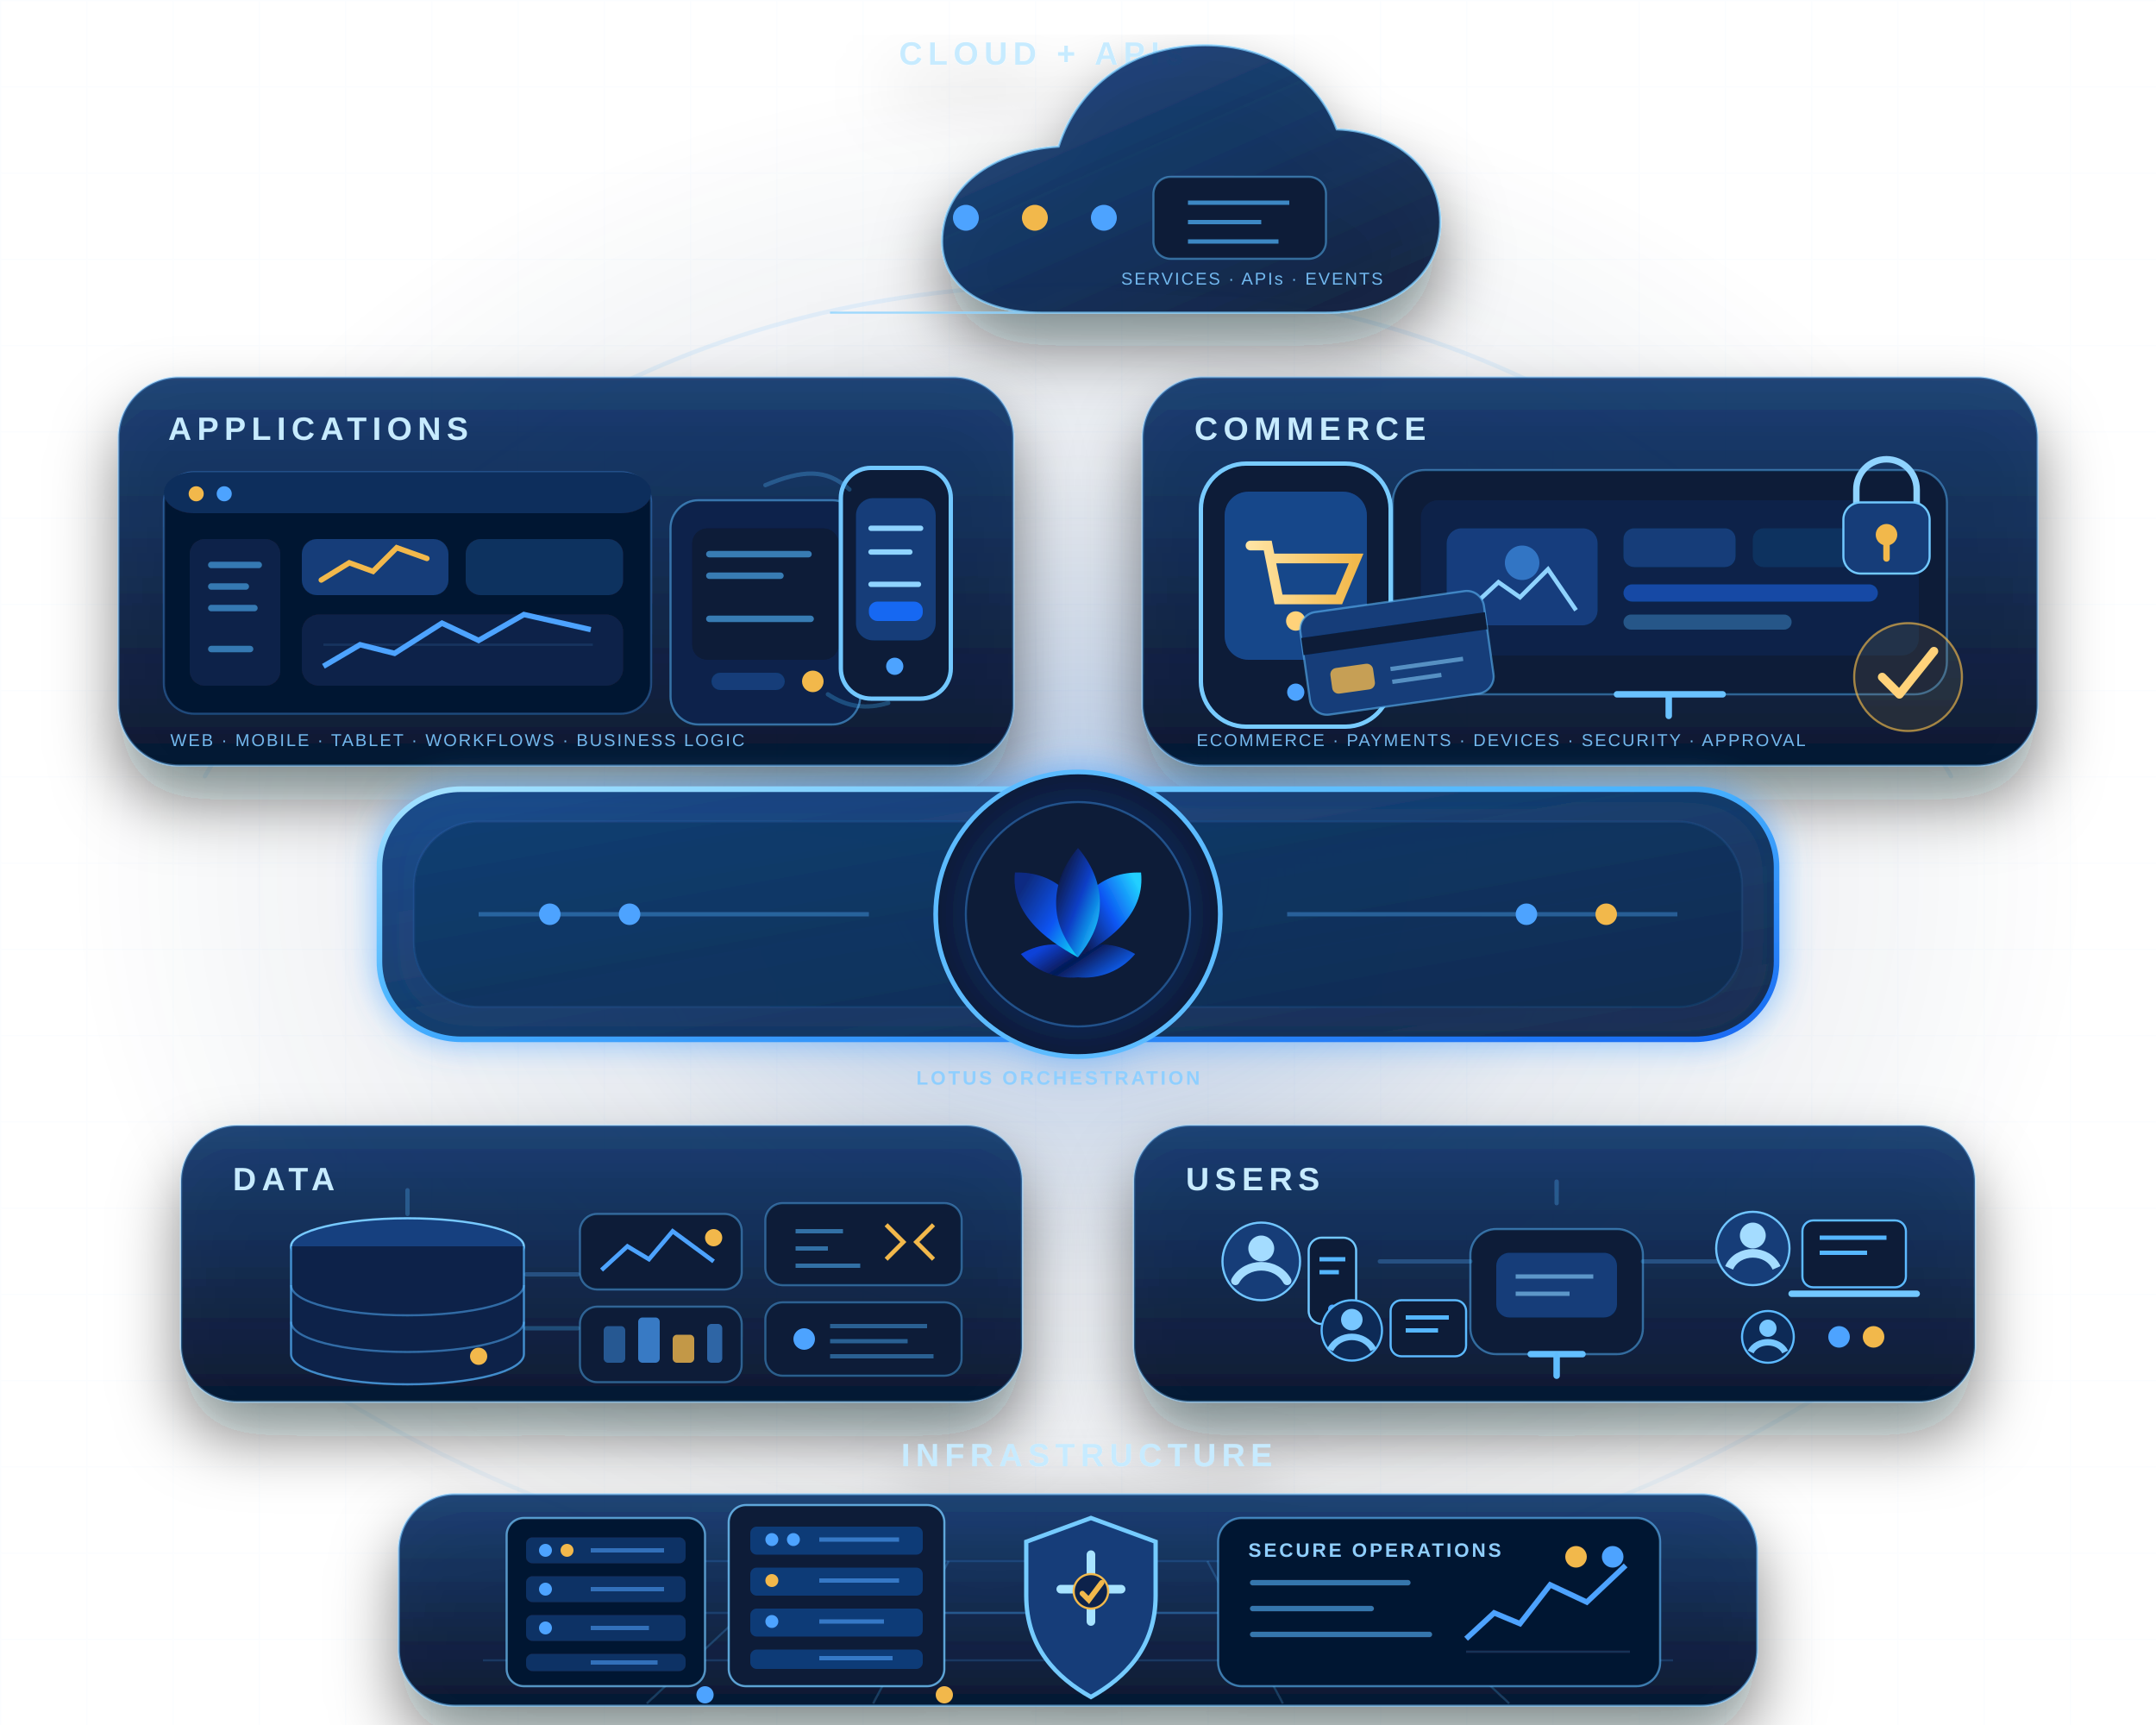
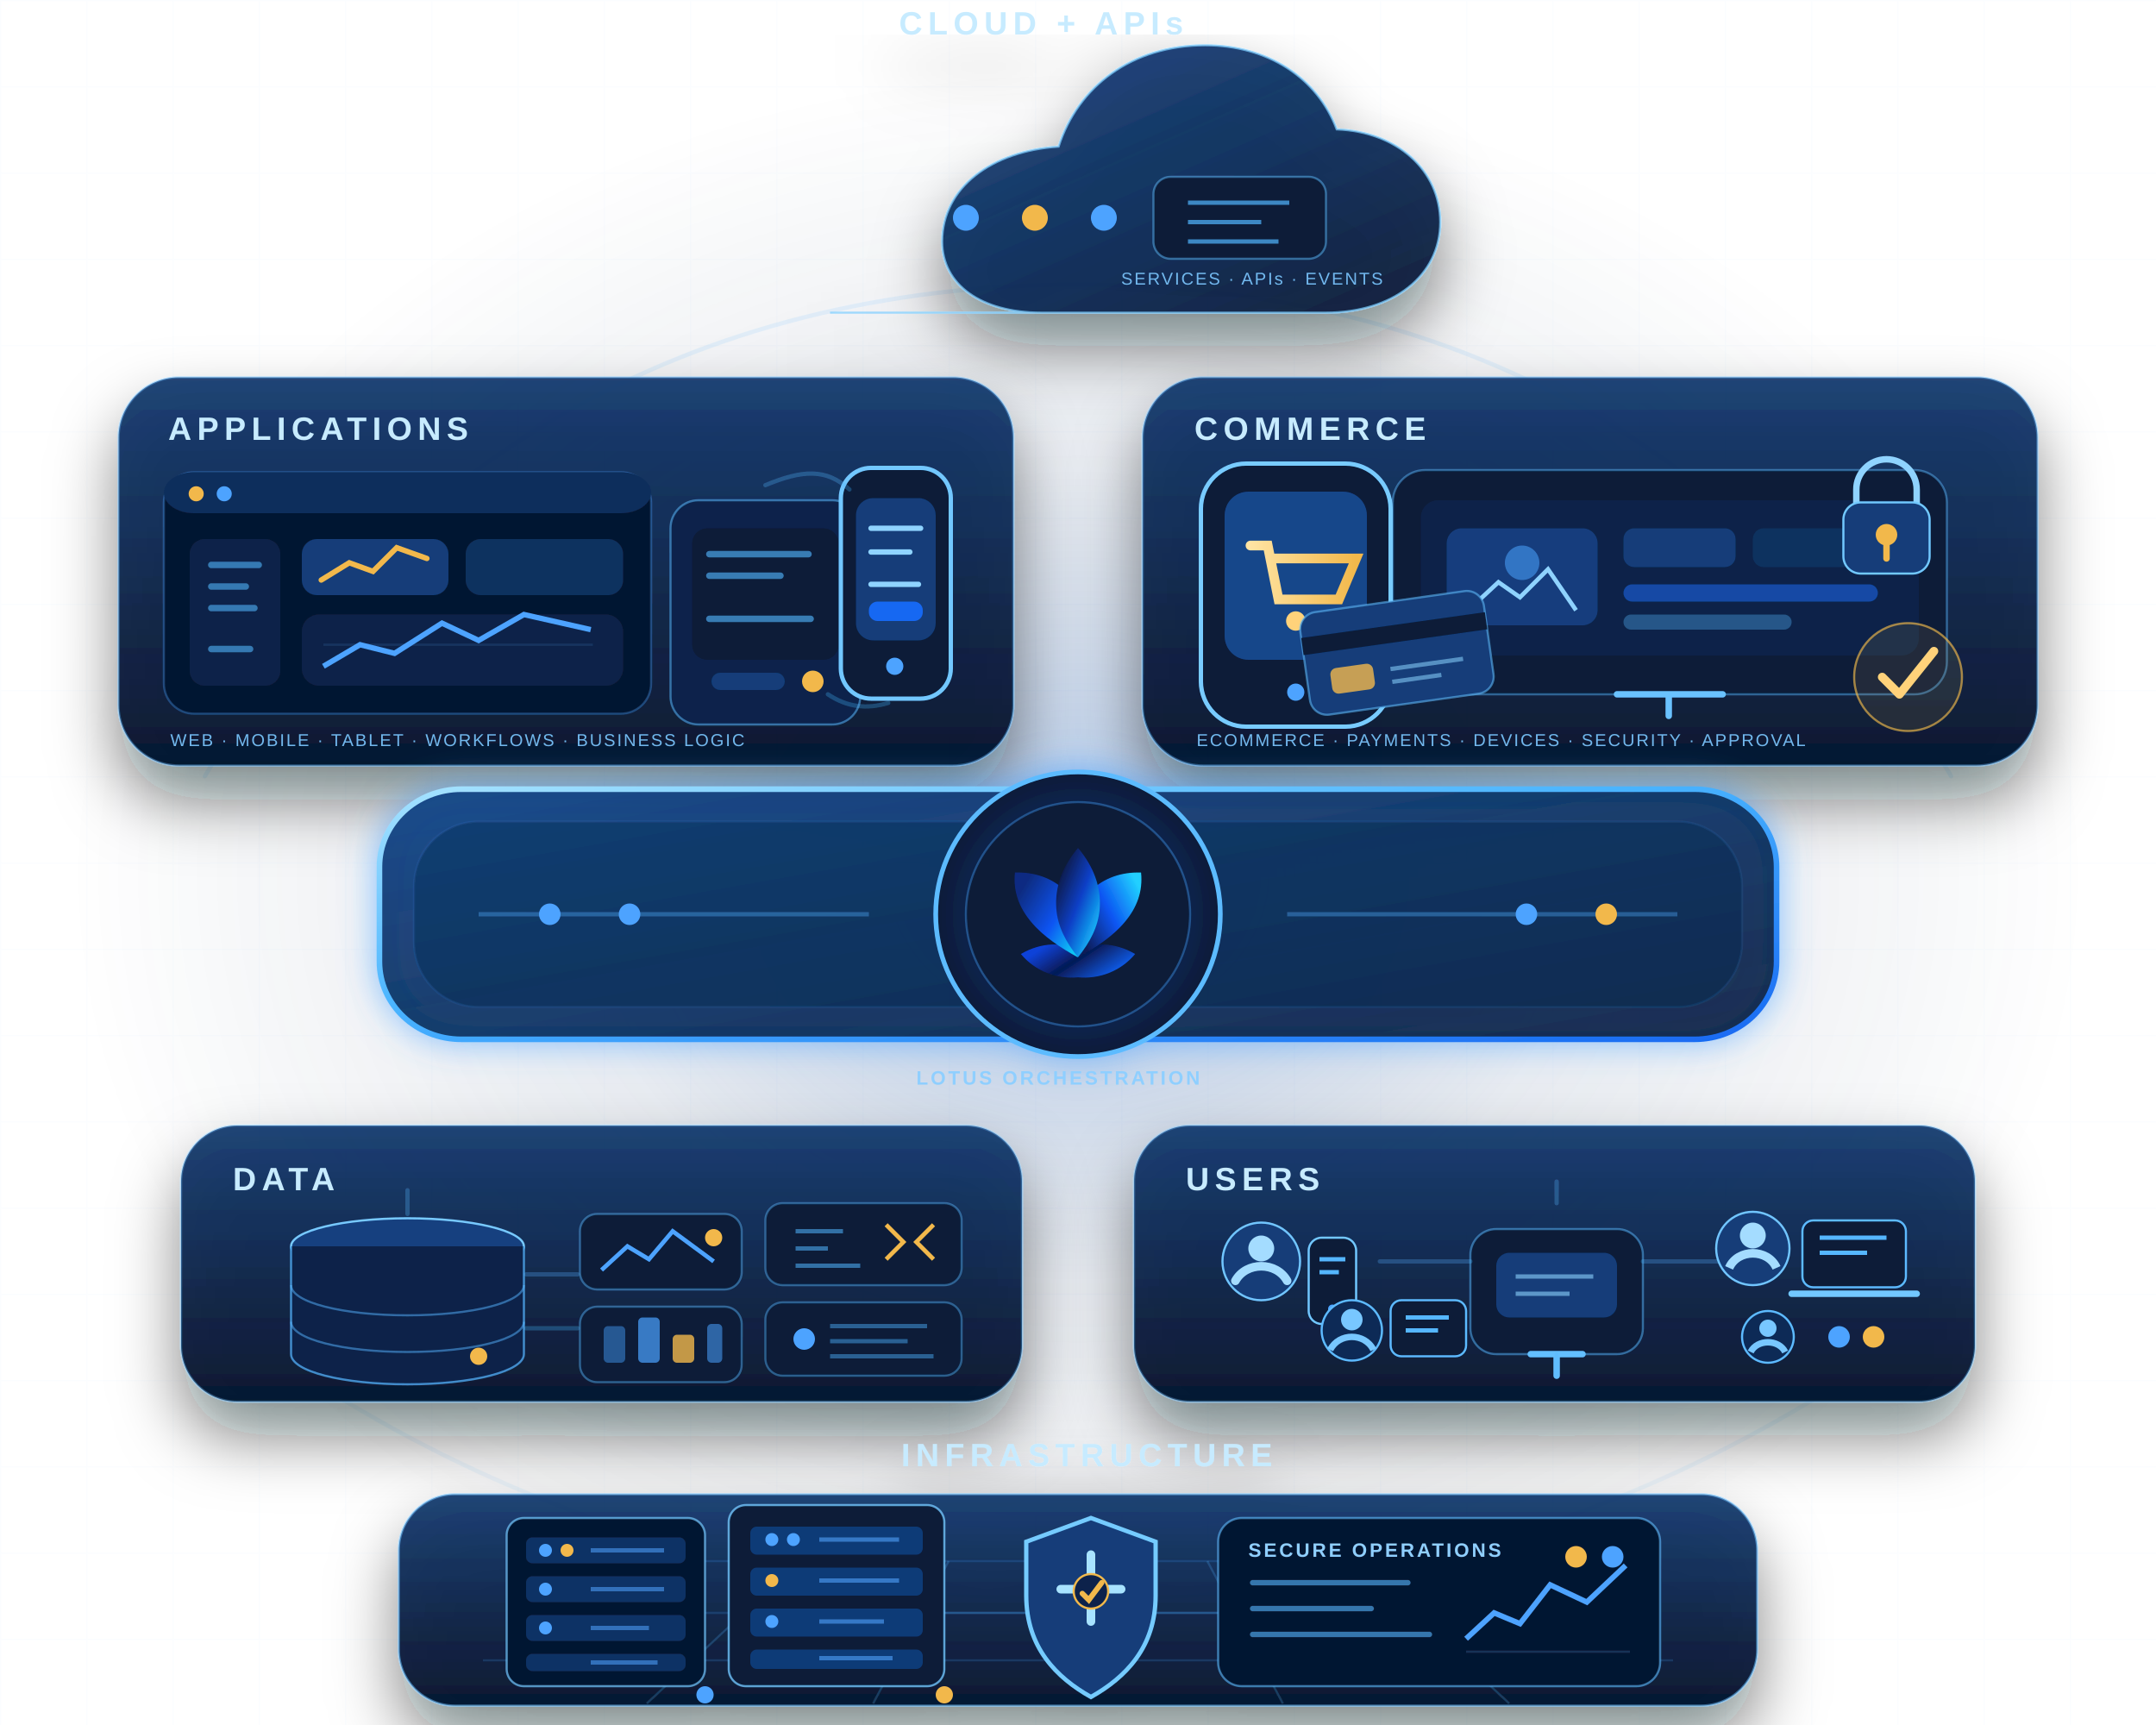
<svg xmlns="http://www.w3.org/2000/svg" viewBox="0 0 1000 800" role="img" aria-labelledby="title desc">
  <defs>
    <linearGradient id="blue" x1="0" y1="0" x2="1" y2="1">
      <stop stop-color="#A7E3FF" />
      <stop offset=".45" stop-color="#48B3FF" />
      <stop offset="1" stop-color="#1768F2" />
    </linearGradient>
    <linearGradient id="glass" x1="0" y1="0" x2="1" y2="1">
      <stop stop-color="#184888" stop-opacity=".96" />
      <stop offset="1" stop-color="#071A38" stop-opacity=".94" />
    </linearGradient>
    <linearGradient id="surface" x1="0" y1="0" x2="0" y2="1">
      <stop stop-color="#12366B" stop-opacity=".92" />
      <stop offset="1" stop-color="#06162F" stop-opacity=".98" />
    </linearGradient>
    <linearGradient id="gold">
      <stop stop-color="#FFE4A3" />
      <stop offset="1" stop-color="#F2B84B" />
    </linearGradient>
    <linearGradient id="petalCenter" x1="0.15" y1="0.15" x2="0.9" y2="0.88">
      <stop offset="0" stop-color="#061A45" />
      <stop offset=".48" stop-color="#0B3FC6" />
      <stop offset="1" stop-color="#16C8FF" />
    </linearGradient>
    <linearGradient id="petalLeft" x1="0.12" y1="0.2" x2="0.95" y2="0.85">
      <stop offset="0" stop-color="#0A2C82" />
      <stop offset=".58" stop-color="#0C54F2" />
      <stop offset="1" stop-color="#11C4F4" />
    </linearGradient>
    <linearGradient id="petalRight" x1="0.05" y1="0.75" x2="0.95" y2="0.15">
      <stop offset="0" stop-color="#071D58" />
      <stop offset=".5" stop-color="#0B55F2" />
      <stop offset="1" stop-color="#21D0FF" />
    </linearGradient>
    <linearGradient id="petalBase" x1="0.08" y1="0.35" x2="0.92" y2="0.72">
      <stop offset="0" stop-color="#0A42D8" />
      <stop offset=".45" stop-color="#061A56" />
      <stop offset="1" stop-color="#0C61F4" />
    </linearGradient>
    <radialGradient id="scene">
      <stop stop-color="#1D67CC" stop-opacity=".34" />
      <stop offset=".5" stop-color="#123A75" stop-opacity=".1" />
      <stop offset="1" stop-color="#081B3A" stop-opacity="0" />
    </radialGradient>
    <radialGradient id="core">
      <stop stop-color="#2155A1" />
      <stop offset=".7" stop-color="#0C2854" />
      <stop offset="1" stop-color="#071A38" />
    </radialGradient>
    <filter id="shadow" x="-60%" y="-60%" width="220%" height="240%">
      <feDropShadow dx="0" dy="16" stdDeviation="15" flood-color="#020814" flood-opacity=".5" />
    </filter>
    <filter id="glow" x="-100%" y="-100%" width="300%" height="300%">
      <feDropShadow dx="0" dy="0" stdDeviation="8" flood-color="#4DA3FF" flood-opacity=".68" />
    </filter>
    <pattern id="grid" width="40" height="40" patternUnits="userSpaceOnUse">
      <path d="M40 0H0V40" fill="none" stroke="#6CC1FF" stroke-opacity=".025" />
    </pattern>
    <style>
-     .label{fill:#C7EBFF;font-family:Arial,sans-serif;font-size:15px;font-weight:700;letter-spacing:2.6px}.small{fill:#8FCFFF;font-family:Arial,sans-serif;font-size:9px;font-weight:700;letter-spacing:1.15px}.micro{fill:#72B8EE;font-family:Arial,sans-serif;font-size:8px;letter-spacing:.8px}.trace{fill:none;stroke:#55B6FF;stroke-width:2;stroke-linecap:round;stroke-opacity:.28}.flow{fill:none;stroke:url(#blue);stroke-width:3;stroke-linecap:round;stroke-dasharray:7 11;animation:flow 5.5s linear infinite}.pulse{animation:pulse 4.2s ease-in-out infinite;transform-box:fill-box;transform-origin:center}.float{animation:float 6.4s ease-in-out infinite;transform-box:fill-box;transform-origin:center}.float2{animation:float2 7.1s ease-in-out infinite;transform-box:fill-box;transform-origin:center}.blink{animation:blink 2.2s ease-in-out infinite}.dash{animation:dash 5s linear infinite}.sweep{animation:sweep 5.8s ease-in-out infinite}.packet{animation:packet 4.6s linear infinite}.orbit{animation:orbit 7s linear infinite;transform-box:fill-box;transform-origin:center}@keyframes flow{to{stroke-dashoffset:-144}}@keyframes pulse{50%{transform:scale(1.015)}}@keyframes float{50%{transform:translateY(-5px)}}@keyframes float2{50%{transform:translate(3px,4px)}}@keyframes blink{50%{opacity:.35}}@keyframes dash{to{stroke-dashoffset:-90}}@keyframes sweep{0%,16%{transform:translateX(-220px);opacity:0}35%,58%{opacity:.3}82%,100%{transform:translateX(760px);opacity:0}}@keyframes packet{0%{opacity:0;transform:translateX(0)}15%{opacity:1}85%{opacity:1}100%{opacity:0;transform:translateX(180px)}}@keyframes orbit{to{transform:rotate(360deg)}}@media(prefers-reduced-motion:reduce){*{animation:none!important}}
+     .label{fill:#C7EBFF;font-family:Arial,sans-serif;font-size:15px;font-weight:700;letter-spacing:2.6px}.small{fill:#8FCFFF;font-family:Arial,sans-serif;font-size:9px;font-weight:700;letter-spacing:1.15px}.micro{fill:#72B8EE;font-family:Arial,sans-serif;font-size:8px;letter-spacing:.8px}.trace{fill:none;stroke:#55B6FF;stroke-width:2;stroke-linecap:round;stroke-opacity:.28}.flow{fill:none;stroke:url(#blue);stroke-width:3;stroke-linecap:round;stroke-dasharray:7 11;animation:flow 5.5s linear infinite}.pulse{animation:pulse 4.2s ease-in-out infinite;transform-box:fill-box;transform-origin:center}.float{animation:float 6.4s ease-in-out infinite;transform-box:fill-box;transform-origin:center}.float2{animation:none;transform-box:fill-box;transform-origin:center}.blink{animation:blink 2.2s ease-in-out infinite}.dash{animation:dash 5s linear infinite}.sweep{animation:sweep 5.8s ease-in-out infinite}.packet{animation:packet 4.6s linear infinite}.orbit{animation:orbit 7s linear infinite;transform-box:fill-box;transform-origin:center}@keyframes flow{to{stroke-dashoffset:-144}}@keyframes pulse{50%{transform:scale(1.015)}}@keyframes float{50%{transform:translateY(-5px)}}@keyframes blink{50%{opacity:.35}}@keyframes dash{to{stroke-dashoffset:-90}}@keyframes sweep{0%,16%{transform:translateX(-220px);opacity:0}35%,58%{opacity:.3}82%,100%{transform:translateX(760px);opacity:0}}@keyframes packet{0%{opacity:0;transform:translateX(0)}15%{opacity:1}85%{opacity:1}100%{opacity:0;transform:translateX(180px)}}@keyframes orbit{to{transform:rotate(360deg)}}@media(prefers-reduced-motion:reduce){*{animation:none!important}}
  </style>
  </defs>
  <rect width="1000" height="800" fill="url(#grid)" />
  <ellipse cx="500" cy="406" rx="475" ry="372" fill="url(#scene)" />
  <path d="M95 360C180 215 320 132 500 132C680 132 820 215 905 360" class="trace" opacity=".42" />
  <path d="M115 620C240 710 375 742 500 742C625 742 760 710 885 620" class="trace" opacity=".28" />
  <g class="float" filter="url(#shadow)">
-     <text class="label" x="417" y="30">CLOUD + APIs</text>
+     <text class="label" x="417" y="16">CLOUD + APIs</text>
    <path d="M385 145h230c31 0 53-17 53-42 0-24-20-42-48-43-9-24-32-39-61-39-34 0-59 19-68 47-31 2-54 19-54 44 0 20 18 33 46 33z" fill="url(#glass)" stroke="#7CCEFF" stroke-opacity=".7" />
    <circle cx="448" cy="101" r="6" fill="#4DA3FF" />
    <circle cx="480" cy="101" r="6" fill="#F2B84B" />
    <circle cx="512" cy="101" r="6" fill="#4DA3FF" />
    <rect x="535" y="82" width="80" height="38" rx="8" fill="#071A38" stroke="#62BEFF" stroke-opacity=".48" />
    <path d="M551 94h47M551 103h34M551 112h42" stroke="#55B6FF" stroke-width="2" opacity=".7" />
    <text class="micro" x="520" y="132">SERVICES · APIs · EVENTS</text>
  </g>
  <path class="flow" d="M500 147V170" />
  <g filter="url(#shadow)">
    <rect x="55" y="175" width="415" height="180" rx="28" fill="url(#surface)" stroke="#5DBAFF" stroke-opacity=".38" />
    <text class="label" x="78" y="204">APPLICATIONS</text>
    <g transform="translate(76 219)">
      <rect width="226" height="112" rx="14" fill="#061731" stroke="#4DA3FF" stroke-opacity=".34" />
      <rect width="226" height="19" rx="14" fill="#0C2D5B" />
      <circle cx="15" cy="10" r="3.5" fill="#F2B84B" />
      <circle cx="28" cy="10" r="3.5" fill="#4DA3FF" />
      <rect x="12" y="31" width="42" height="68" rx="7" fill="#0B2348" />
      <path d="M22 43h22M22 53h16M22 63h20M22 82h18" stroke="#55B6FF" stroke-width="3" stroke-linecap="round" opacity=".58" />
      <rect x="64" y="31" width="68" height="26" rx="7" fill="#123D79" />
      <rect x="140" y="31" width="73" height="26" rx="7" fill="#0F315F" />
      <path d="M73 50l13-8 11 4 11-11 14 5" fill="none" stroke="#F2B84B" stroke-width="2.5" stroke-linecap="round" />
      <rect x="64" y="66" width="149" height="33" rx="8" fill="#0B2348" />
      <path d="M74 90l17-10 16 4 22-14 17 8 21-12 31 7" fill="none" stroke="#4DA3FF" stroke-width="2.5" />
      <path d="M74 80h125" stroke="#4DA3FF" opacity=".13" />
    </g>
    <g class="float2" transform="translate(311 217)">
      <rect x="0" y="15" width="88" height="104" rx="13" fill="#0A244C" stroke="#5DBAFF" stroke-opacity=".52" />
      <rect x="10" y="28" width="68" height="61" rx="7" fill="#071A38" />
      <path d="M18 40h46M18 50h33M18 70h47" stroke="#55B6FF" stroke-width="3" stroke-linecap="round" opacity=".62" />
      <rect x="19" y="95" width="34" height="8" rx="4" fill="#123D79" />
      <circle cx="66" cy="99" r="5" fill="#F2B84B" />
      <rect x="79" y="0" width="51" height="107" rx="14" fill="#071A38" stroke="#72C7FF" stroke-width="2" />
      <rect x="86" y="14" width="37" height="66" rx="8" fill="#123D79" />
      <circle cx="104" cy="92" r="4" fill="#4DA3FF" />
      <path d="M93 28h23M93 39h18M93 54h22" stroke="#8FD3FF" stroke-width="2.5" stroke-linecap="round" />
      <rect x="92" y="62" width="25" height="9" rx="4" fill="#1768F2" />
      <path d="M44 8C61 1 72 0 83 10M73 105c9 6 18 7 28 4" class="trace" />
    </g>
    <text class="micro" x="79" y="346">WEB · MOBILE · TABLET · WORKFLOWS · BUSINESS LOGIC</text>
  </g>
  <g filter="url(#shadow)">
    <rect x="530" y="175" width="415" height="180" rx="28" fill="url(#surface)" stroke="#5DBAFF" stroke-opacity=".38" />
    <text class="label" x="554" y="204">COMMERCE</text>
    <g transform="translate(646 218)">
      <rect width="257" height="104" rx="15" fill="#071A38" stroke="#5DBAFF" stroke-opacity=".45" />
      <rect x="13" y="14" width="231" height="72" rx="8" fill="#0B2348" />
      <rect x="25" y="27" width="70" height="45" rx="7" fill="#143D7D" />
      <circle cx="60" cy="43" r="8" fill="#4DA3FF" opacity=".55" />
      <path d="M35 65l14-13 10 7 13-13 13 19" fill="none" stroke="#8FD3FF" stroke-width="2" />
      <rect x="107" y="27" width="52" height="18" rx="5" fill="#123D79" />
      <rect x="167" y="27" width="58" height="18" rx="5" fill="#0F315F" />
      <rect x="107" y="53" width="118" height="8" rx="4" fill="#1768F2" opacity=".55" />
      <rect x="107" y="67" width="78" height="7" rx="3.5" fill="#55B6FF" opacity=".35" />
      <path d="M104 104h49M128 104v10" stroke="#6AC2FF" stroke-width="3" stroke-linecap="round" />
    </g>
    <g class="float2" transform="translate(557 215)">
      <rect width="88" height="122" rx="21" fill="#071A38" stroke="#78CBFF" stroke-width="2" />
      <rect x="11" y="13" width="66" height="78" rx="11" fill="#17468A" />
      <path d="M23 38h8l5 25h28l8-19H34" fill="none" stroke="url(#gold)" stroke-width="4.5" stroke-linecap="round" />
      <circle cx="44" cy="73" r="4.5" fill="#FFD27A" />
      <circle cx="62" cy="73" r="4.5" fill="#FFD27A" />
      <circle cx="44" cy="106" r="4" fill="#4DA3FF" />
    </g>
    <g transform="translate(602 285) rotate(-8)">
      <rect width="86" height="48" rx="8" fill="#123D79" stroke="#64BFFF" stroke-opacity=".55" />
      <rect y="11" width="86" height="8" fill="#071A38" />
      <rect x="11" y="27" width="20" height="12" rx="3" fill="#F2B84B" opacity=".8" />
      <path d="M39 31h34M39 37h23" stroke="#8FD3FF" stroke-width="2" opacity=".55" />
    </g>
    <g transform="translate(846 214)">
      <path d="M15 20v-7a14 14 0 0 1 28 0v7" fill="none" stroke="#8FD3FF" stroke-width="3" />
      <rect x="9" y="19" width="40" height="33" rx="8" fill="#123D79" stroke="#72C8FF" />
      <circle cx="29" cy="34" r="5" fill="#F2B84B" />
      <path d="M29 39v6" stroke="#F2B84B" stroke-width="3" stroke-linecap="round" />
    </g>
    <g transform="translate(858 287)">
      <circle cx="27" cy="27" r="25" fill="#F2B84B" fill-opacity=".11" stroke="#F2B84B" stroke-opacity=".65" />
      <path d="M15 27l8 8 16-20" fill="none" stroke="#FFD27A" stroke-width="4" stroke-linecap="round" stroke-linejoin="round" />
    </g>
    <text class="micro" x="555" y="346">ECOMMERCE · PAYMENTS · DEVICES · SECURITY · APPROVAL</text>
  </g>
  <path class="flow" d="M500 355V378" />
  <g class="pulse" filter="url(#glow)">
    <path d="M176 402C176 382 193 366 214 366H786C807 366 824 382 824 402V446C824 466 807 482 786 482H214C193 482 176 466 176 446Z" fill="url(#glass)" stroke="url(#blue)" stroke-width="2.6" />
    <rect x="192" y="381" width="616" height="86" rx="30" fill="#0A244C" fill-opacity=".38" stroke="#4DA3FF" stroke-opacity=".12" />
    <path d="M222 424H403M597 424H778" stroke="#50B4FF" stroke-width="2" stroke-opacity=".38" />
    <circle cx="255" cy="424" r="5" fill="#4DA3FF" />
    <circle cx="292" cy="424" r="5" fill="#4DA3FF" />
    <circle cx="708" cy="424" r="5" fill="#4DA3FF" />
    <circle cx="745" cy="424" r="5" fill="#F2B84B" />
    <circle cx="500" cy="424" r="66" fill="url(#core)" stroke="#5CBBFF" stroke-width="2.2" />
    <circle cx="500" cy="424" r="52" fill="#071A38" stroke="#4DA3FF" stroke-opacity=".38" />
    <g transform="translate(461 385) scale(.152344)">
      <path d="M82 377C145 340 214 340 256 368C298 340 367 340 430 377C386 430 320 454 256 448C192 454 126 430 82 377Z" fill="url(#petalBase)" />
      <path d="M255 387C205 359 150 324 113 279C77 236 58 187 64 129C123 127 175 145 215 182C251 216 270 269 255 387Z" fill="url(#petalLeft)" />
      <path d="M257 387C307 359 362 324 399 279C435 236 454 187 448 129C389 127 337 145 297 182C261 216 242 269 257 387Z" fill="url(#petalRight)" />
      <path d="M256 54C304 111 327 174 322 239C318 294 292 342 256 387C220 342 194 294 190 239C185 174 208 111 256 54Z" fill="url(#petalCenter)" />
    </g>
    <rect class="sweep" x="190" y="376" width="180" height="96" rx="35" fill="url(#blue)" opacity="0" />
  </g>
  <text class="small" x="425" y="503">LOTUS ORCHESTRATION</text>
  <path class="flow" d="M500 482V514" />
  <g filter="url(#shadow)">
    <rect x="84" y="522" width="390" height="128" rx="26" fill="url(#surface)" stroke="#5DBAFF" stroke-opacity=".32" />
    <text class="label" x="108" y="552">DATA</text>
    <g transform="translate(111 560)">
      <ellipse cx="78" cy="18" rx="54" ry="13" fill="#15417F" stroke="#77C9FF" />
      <path d="M24 18v50c0 8 24 14 54 14s54-6 54-14V18" fill="#092149" stroke="#58B6FF" stroke-opacity=".72" />
      <path d="M24 36c0 8 24 14 54 14s54-6 54-14M24 53c0 8 24 14 54 14s54-6 54-14" fill="none" stroke="#58B6FF" stroke-opacity=".5" />
      <circle cx="111" cy="69" r="4" fill="#F2B84B" />
      <path d="M133 31h24M133 56h24M78 3V-8" class="trace" />
      <g transform="translate(158 3)">
        <rect width="75" height="35" rx="8" fill="#071A38" stroke="#5DBAFF" stroke-opacity=".44" />
        <path d="M10 26l12-11 10 6 11-13 19 14" fill="none" stroke="#4DA3FF" stroke-width="2" />
        <circle cx="62" cy="11" r="4" fill="#F2B84B" />
      </g>
      <g transform="translate(158 46)">
        <rect width="75" height="35" rx="8" fill="#071A38" stroke="#5DBAFF" stroke-opacity=".44" />
        <rect x="11" y="9" width="10" height="17" rx="2" fill="#4DA3FF" opacity=".45" />
        <rect x="27" y="5" width="10" height="21" rx="2" fill="#4DA3FF" opacity=".7" />
        <rect x="43" y="13" width="10" height="13" rx="2" fill="#F2B84B" opacity=".8" />
        <rect x="59" y="8" width="7" height="18" rx="2" fill="#4DA3FF" opacity=".55" />
      </g>
    </g>
    <g transform="translate(355 558)">
      <rect width="91" height="38" rx="8" fill="#071A38" stroke="#5DBAFF" stroke-opacity=".42" />
      <path d="M14 13h22M14 21h15M14 29h30" stroke="#55B6FF" stroke-width="2" opacity=".55" />
      <path d="M56 10l8 8-8 8M78 10l-8 8 8 8" fill="none" stroke="#F2B84B" stroke-width="2" />
    </g>
    <g transform="translate(355 604)">
      <rect width="91" height="34" rx="8" fill="#071A38" stroke="#5DBAFF" stroke-opacity=".42" />
      <circle cx="18" cy="17" r="5" fill="#4DA3FF" />
      <path d="M30 11h45M30 18h36M30 25h48" stroke="#55B6FF" stroke-width="2" opacity=".45" />
    </g>
  </g>
  <g filter="url(#shadow)">
    <rect x="526" y="522" width="390" height="128" rx="26" fill="url(#surface)" stroke="#5DBAFF" stroke-opacity=".32" />
    <text class="label" x="550" y="552">USERS</text>
    <g transform="translate(682 558)">
      <rect x="0" y="12" width="80" height="58" rx="12" fill="#071A38" stroke="#5DBAFF" stroke-opacity=".5" />
      <rect x="12" y="23" width="56" height="30" rx="6" fill="#123D79" />
      <path d="M21 34h36M21 42h25" stroke="#8FD3FF" stroke-width="2" opacity=".6" />
      <path d="M28 70h24M40 70v10" stroke="#64BFFF" stroke-width="3" stroke-linecap="round" />
    </g>
    <path d="M682 585H640M762 585h40M722 558V548M722 628v10" class="trace" />
    <g transform="translate(551 560)">
      <circle cx="34" cy="25" r="18" fill="#123C78" stroke="#71C5FF" />
      <circle cx="34" cy="19" r="6" fill="#A4DCFF" />
      <path d="M22 34c5-9 19-9 24 0" fill="none" stroke="#A4DCFF" stroke-width="4" stroke-linecap="round" />
      <rect x="56" y="14" width="22" height="40" rx="6" fill="#071A38" stroke="#72C7FF" />
      <circle cx="67" cy="47" r="2" fill="#4DA3FF" />
      <path d="M61 24h12M61 30h9" stroke="#55B6FF" stroke-width="2" />
    </g>
    <g transform="translate(603 600)">
      <circle cx="24" cy="17" r="14" fill="#0B2A57" stroke="#5DBAFF" />
      <circle cx="24" cy="12" r="5" fill="#78C7FF" />
      <path d="M14 26c4-8 16-8 20 0" fill="none" stroke="#78C7FF" stroke-width="3" />
      <rect x="42" y="3" width="35" height="26" rx="5" fill="#071A38" stroke="#5DBAFF" />
      <path d="M49 11h20M49 17h15" stroke="#55B6FF" stroke-width="2" />
    </g>
    <g transform="translate(787 557)">
      <circle cx="26" cy="22" r="17" fill="#123C78" stroke="#71C5FF" />
      <circle cx="26" cy="16" r="6" fill="#A4DCFF" />
      <path d="M15 31c4-9 18-9 22 0" fill="none" stroke="#A4DCFF" stroke-width="4" />
      <rect x="49" y="9" width="48" height="31" rx="5" fill="#071A38" stroke="#5DBAFF" />
      <path d="M57 17h31M57 24h22" stroke="#55B6FF" stroke-width="2" />
      <path d="M44 43h58" stroke="#72C7FF" stroke-width="3" stroke-linecap="round" />
    </g>
    <g transform="translate(805 607)">
      <circle cx="15" cy="13" r="12" fill="#0B2A57" stroke="#5DBAFF" />
      <circle cx="15" cy="9" r="4" fill="#78C7FF" />
      <path d="M7 20c3-6 13-6 16 0" fill="none" stroke="#78C7FF" stroke-width="3" />
      <circle cx="48" cy="13" r="5" fill="#4DA3FF" class="blink" />
      <circle cx="64" cy="13" r="5" fill="#F2B84B" />
    </g>
  </g>
  <g filter="url(#shadow)">
    <text class="label" x="418" y="680">INFRASTRUCTURE</text>
    <rect x="185" y="693" width="630" height="98" rx="26" fill="url(#surface)" stroke="#64BFFF" stroke-opacity=".5" />
    <path d="M224 770H776M270 748H730M315 724H685" stroke="#4DA3FF" stroke-opacity=".18" />
    <path d="M300 790l45-42h310l45 42M405 790l35-66M595 790l-35-66" fill="none" stroke="#55B6FF" stroke-opacity=".22" />
    <g transform="translate(235 704)">
      <rect width="92" height="78" rx="8" fill="#061731" stroke="#73C8FF" stroke-opacity=".7" />
      <rect x="9" y="9" width="74" height="12" rx="3" fill="#0D3265" />
      <rect x="9" y="27" width="74" height="12" rx="3" fill="#0D3265" />
      <rect x="9" y="45" width="74" height="12" rx="3" fill="#0D3265" />
      <rect x="9" y="63" width="74" height="8" rx="3" fill="#0D3265" />
      <circle cx="18" cy="15" r="3" fill="#4DA3FF" />
      <circle cx="28" cy="15" r="3" fill="#F2B84B" />
      <circle cx="18" cy="33" r="3" fill="#4DA3FF" />
      <circle cx="18" cy="51" r="3" fill="#4DA3FF" />
      <path d="M39 15h34M39 33h34M39 51h27M39 67h31" stroke="#4DA3FF" stroke-width="2" opacity=".55" />
    </g>
    <g transform="translate(338 698)">
      <rect width="100" height="84" rx="8" fill="#071A38" stroke="#73C8FF" stroke-opacity=".78" />
      <rect x="10" y="10" width="80" height="13" rx="3" fill="#113B77" />
      <rect x="10" y="29" width="80" height="13" rx="3" fill="#113B77" />
      <rect x="10" y="48" width="80" height="13" rx="3" fill="#113B77" />
      <rect x="10" y="67" width="80" height="9" rx="3" fill="#113B77" />
      <circle cx="20" cy="16" r="3" fill="#4DA3FF" />
      <circle cx="30" cy="16" r="3" fill="#4DA3FF" />
      <circle cx="20" cy="35" r="3" fill="#F2B84B" />
      <circle cx="20" cy="54" r="3" fill="#4DA3FF" />
      <path d="M42 16h37M42 35h37M42 54h30M42 71h34" stroke="#4DA3FF" stroke-width="2" opacity=".58" />
    </g>
    <g transform="translate(468 704)">
      <path d="M38 0l30 11v25c0 24-14 38-30 47C22 74 8 60 8 36V11z" fill="#123D79" stroke="#74CBFF" stroke-width="2" />
      <path d="M38 17v31M24 33h28" stroke="#A8E3FF" stroke-width="4" stroke-linecap="round" />
      <circle cx="38" cy="34" r="8" fill="#0A244C" stroke="#F2B84B" />
      <path d="M34 35l3 3 6-8" fill="none" stroke="#F2B84B" stroke-width="2.5" stroke-linecap="round" />
    </g>
    <g transform="translate(565 704)">
      <rect width="205" height="78" rx="11" fill="#061731" stroke="#5DBAFF" stroke-opacity=".6" />
      <text class="small" x="14" y="18">SECURE OPERATIONS</text>
      <path d="M16 30h72M16 42h55M16 54h82" stroke="#55B6FF" stroke-width="2.5" stroke-linecap="round" opacity=".6" />
      <path d="M115 56l13-12 12 5 14-18 17 8 18-17" fill="none" stroke="#4DA3FF" stroke-width="2.5" />
      <path d="M115 62h76" stroke="#4DA3FF" stroke-opacity=".18" />
      <circle cx="183" cy="18" r="5" fill="#4DA3FF" class="blink" />
      <circle cx="166" cy="18" r="5" fill="#F2B84B" />
    </g>
    <circle class="packet" cx="327" cy="786" r="4" fill="#4DA3FF" />
    <circle class="packet" cx="438" cy="786" r="4" fill="#F2B84B" style="animation-delay:1.2s" />
  </g>
</svg>
